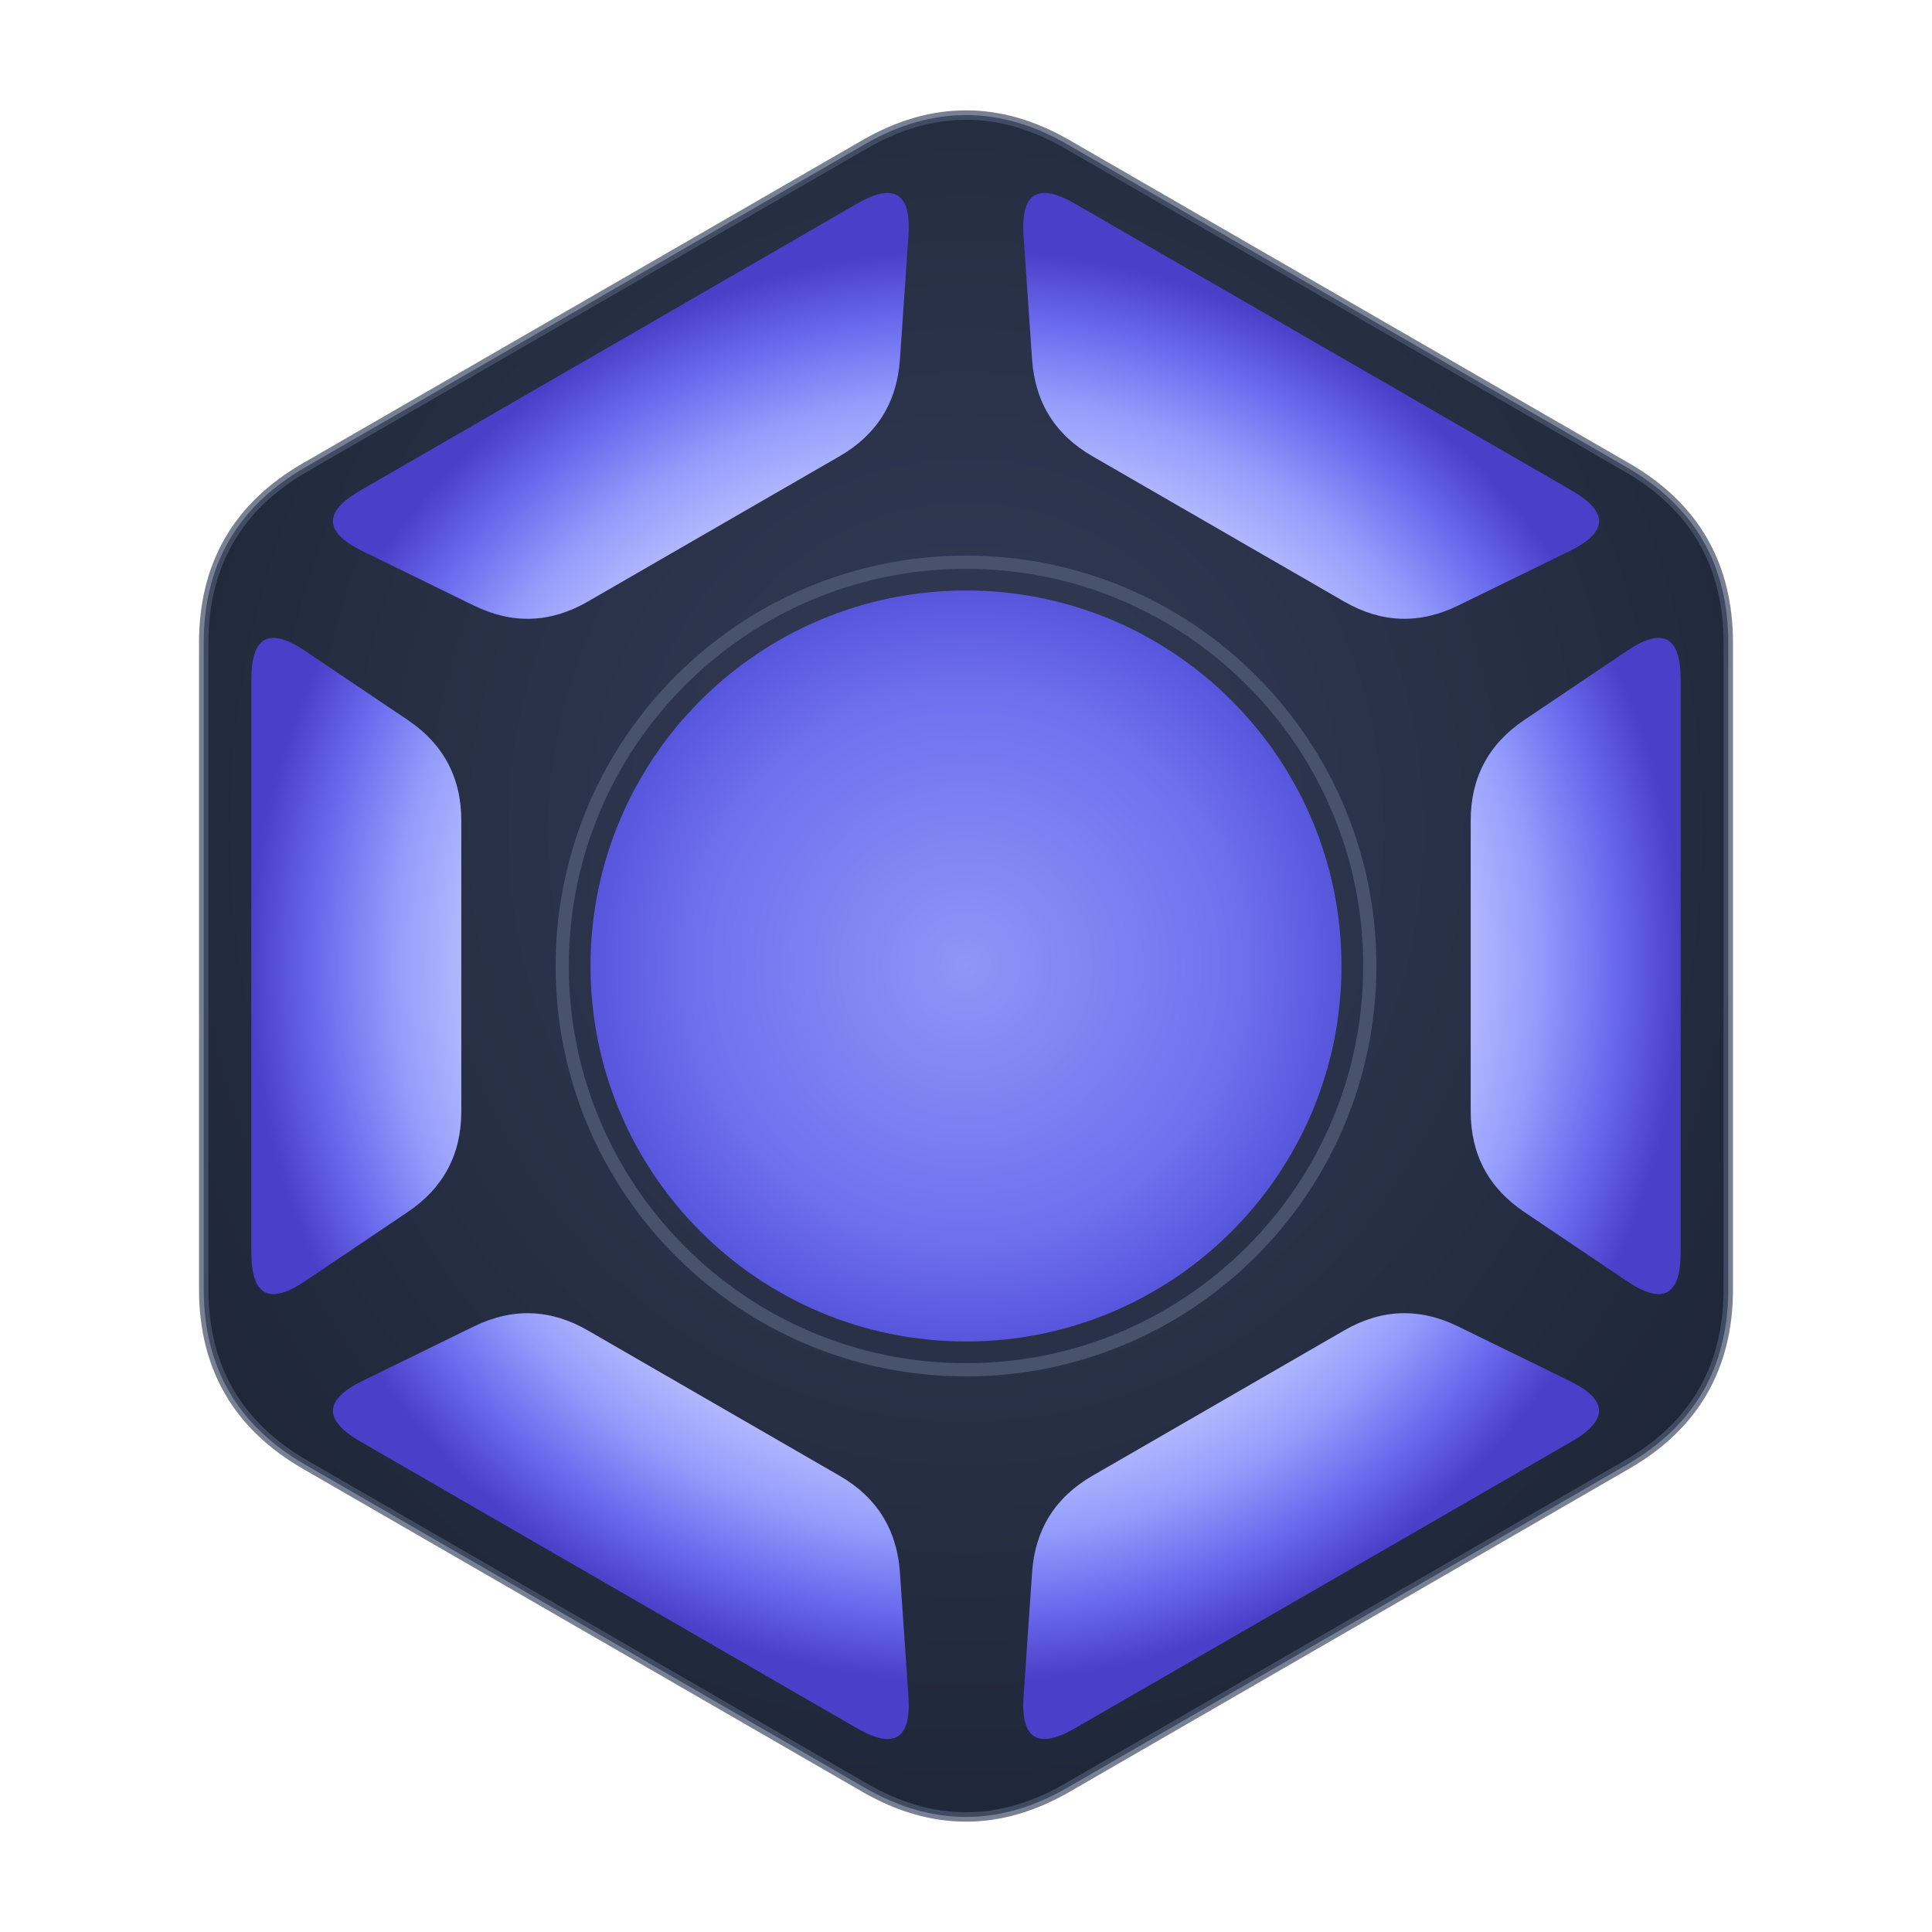
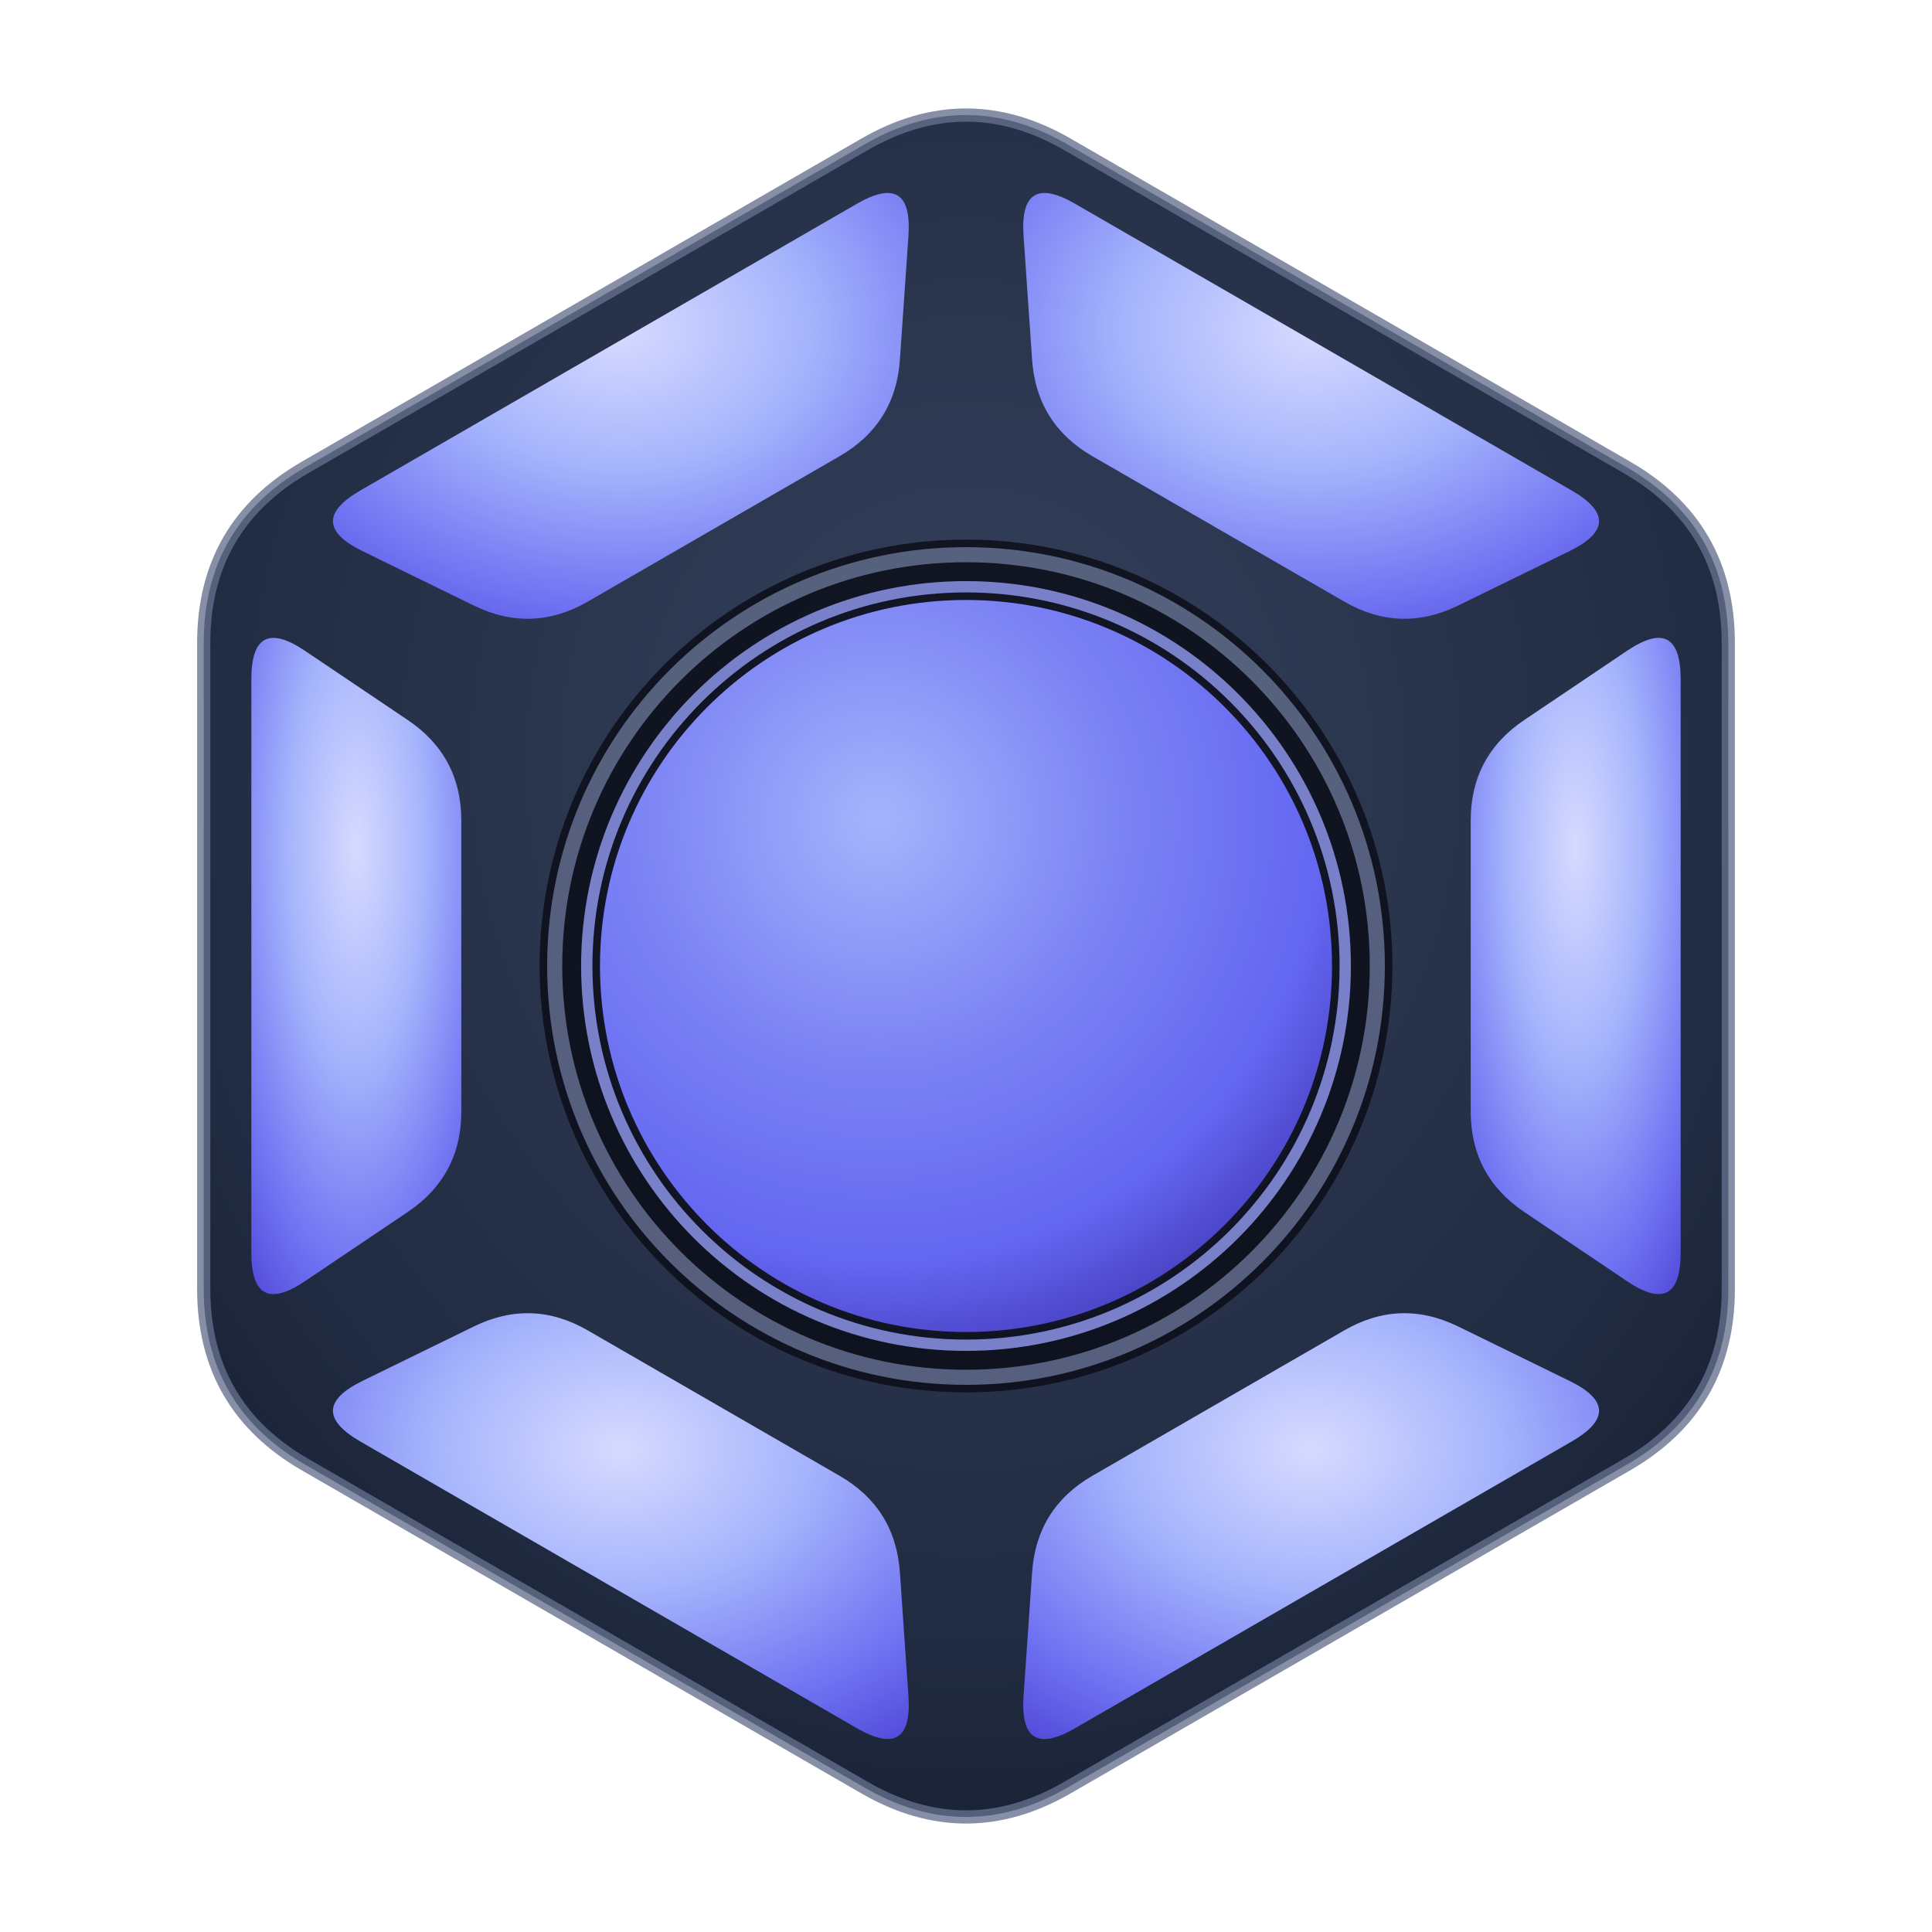
<svg xmlns="http://www.w3.org/2000/svg" viewBox="0 0 1024 1024">
  <defs>
-     <radialGradient id="ground" cx="50%" cy="45%" r="76%">
-       <stop offset="0%" stop-color="#151A2A" />
-       <stop offset="56%" stop-color="#0C0E17" />
-       <stop offset="100%" stop-color="#08090F" />
+     <radialGradient id="body" cx="50%" cy="38%" r="74%">
+       <stop offset="0%" stop-color="#35415D" />
+       <stop offset="72%" stop-color="#202A40" />
+       <stop offset="100%" stop-color="#151B2B" />
    </radialGradient>
-     <radialGradient id="body" cx="50%" cy="42%" r="70%">
-       <stop offset="0%" stop-color="#333D57" />
-       <stop offset="100%" stop-color="#1B2233" />
+     <radialGradient id="pane" cx="50%" cy="32%" r="86%">
+       <stop offset="0%" stop-color="#D7DAFF" />
+       <stop offset="38%" stop-color="#A5B4FC" />
+       <stop offset="76%" stop-color="#6F72F2" />
+       <stop offset="100%" stop-color="#4F46D8" />
    </radialGradient>
-     <radialGradient id="pane" cx="512" cy="512" r="404.02" gradientUnits="userSpaceOnUse">
-       <stop offset="0.6" stop-color="#C6CBFF" />
-       <stop offset="0.75" stop-color="#949CFB" />
-       <stop offset="0.85" stop-color="#6A6AEE" />
-       <stop offset="0.94" stop-color="#4A3FC8" />
+     <radialGradient id="oculus" cx="38%" cy="30%" r="78%">
+       <stop offset="0%" stop-color="#A5B4FC" />
+       <stop offset="42%" stop-color="#7C83F4" />
+       <stop offset="78%" stop-color="#6366F1" />
+       <stop offset="100%" stop-color="#4338B8" />
    </radialGradient>
-     <radialGradient id="core" cx="50%" cy="50%" r="52%">
-       <stop offset="0%" stop-color="#8E96F7" />
-       <stop offset="70%" stop-color="#6E70EE" />
-       <stop offset="100%" stop-color="#5451DA" />
-     </radialGradient>
-     <radialGradient id="halo" cx="50%" cy="50%" r="50%">
-       <stop offset="0%" stop-color="#6366F1" stop-opacity="0.34" />
+     <radialGradient id="oculusGlow" cx="50%" cy="50%" r="50%">
+       <stop offset="0%" stop-color="#818CF8" stop-opacity="0.46" />
      <stop offset="100%" stop-color="#6366F1" stop-opacity="0" />
    </radialGradient>
  </defs>
  <path d="M458.31 76.48Q512 45.48 565.69 76.48L862.32 247.74Q916.02 278.74 916.02 340.74L916.02 683.26Q916.02 745.26 862.32 776.26L565.69 947.52Q512 978.52 458.31 947.52L161.68 776.26Q107.98 745.26 107.98 683.26L107.98 340.74Q107.98 278.74 161.68 247.74Z" fill="url(#body)" />
-   <path d="M458.31 76.48Q512 45.48 565.69 76.48L862.32 247.74Q916.02 278.74 916.02 340.74L916.02 683.26Q916.02 745.26 862.32 776.26L565.69 947.52Q512 978.52 458.31 947.52L161.68 776.26Q107.98 745.26 107.98 683.26L107.98 340.74Q107.98 278.74 161.68 247.74Z" fill="none" stroke="#4B566F" stroke-width="5" stroke-opacity="0.75" />
+   <path d="M458.31 76.48Q512 45.48 565.69 76.48L862.32 247.74Q916.02 278.74 916.02 340.74L916.02 683.26Q916.02 745.26 862.32 776.26L565.69 947.52Q512 978.52 458.31 947.52L161.68 776.26Q107.98 745.26 107.98 683.26L107.98 340.74Q107.98 278.74 161.68 247.74Z" fill="none" stroke="#64708D" stroke-width="7" stroke-opacity="0.78" />
  <path d="M542.51 125.04Q540.15 90.88 569.81 108L832.97 259.94Q862.63 277.06 831.87 292.1L772.88 320.94Q742.12 335.98 712.47 318.86L579.03 241.82Q549.38 224.7 547.02 190.54Z" fill="url(#pane)" />
  <path d="M862.37 344.94Q890.78 325.82 890.78 360.06L890.78 663.94Q890.78 698.18 862.37 679.06L807.91 642.4Q779.5 623.28 779.5 589.04L779.5 434.96Q779.5 400.72 807.91 381.6Z" fill="url(#pane)" />
  <path d="M831.87 731.9Q862.63 746.94 832.97 764.06L569.81 916Q540.15 933.12 542.51 898.96L547.02 833.46Q549.38 799.3 579.03 782.18L712.47 705.14Q742.12 688.02 772.88 703.06Z" fill="url(#pane)" />
  <path d="M481.49 898.96Q483.85 933.12 454.19 916L191.03 764.06Q161.37 746.94 192.13 731.9L251.12 703.06Q281.88 688.02 311.53 705.14L444.97 782.18Q474.62 799.3 476.98 833.46Z" fill="url(#pane)" />
  <path d="M161.63 679.06Q133.22 698.18 133.22 663.94L133.22 360.06Q133.22 325.82 161.63 344.94L216.09 381.6Q244.5 400.72 244.5 434.96L244.5 589.04Q244.5 623.28 216.09 642.4Z" fill="url(#pane)" />
  <path d="M192.13 292.1Q161.37 277.06 191.03 259.94L454.19 108Q483.85 90.88 481.49 125.04L476.98 190.54Q474.62 224.7 444.97 241.82L311.53 318.86Q281.88 335.98 251.12 320.94Z" fill="url(#pane)" />
-   <circle cx="512" cy="512" r="199.02" fill="url(#core)" />
-   <circle cx="512" cy="512" r="214.02" fill="none" stroke="#4B566F" stroke-width="7" stroke-opacity="0.9" />
+   <circle cx="512" cy="512" r="226" fill="#0B0E18" fill-opacity="0.84" />
+   <circle cx="512" cy="512" r="218" fill="none" stroke="#667292" stroke-width="8" stroke-opacity="0.82" />
+   <circle cx="512" cy="512" r="201" fill="url(#oculusGlow)" />
+   <circle cx="512" cy="512" r="194" fill="url(#oculus)" />
+   <circle cx="512" cy="512" r="201" fill="none" stroke="#9AA2FF" stroke-width="6" stroke-opacity="0.76" />
</svg>
